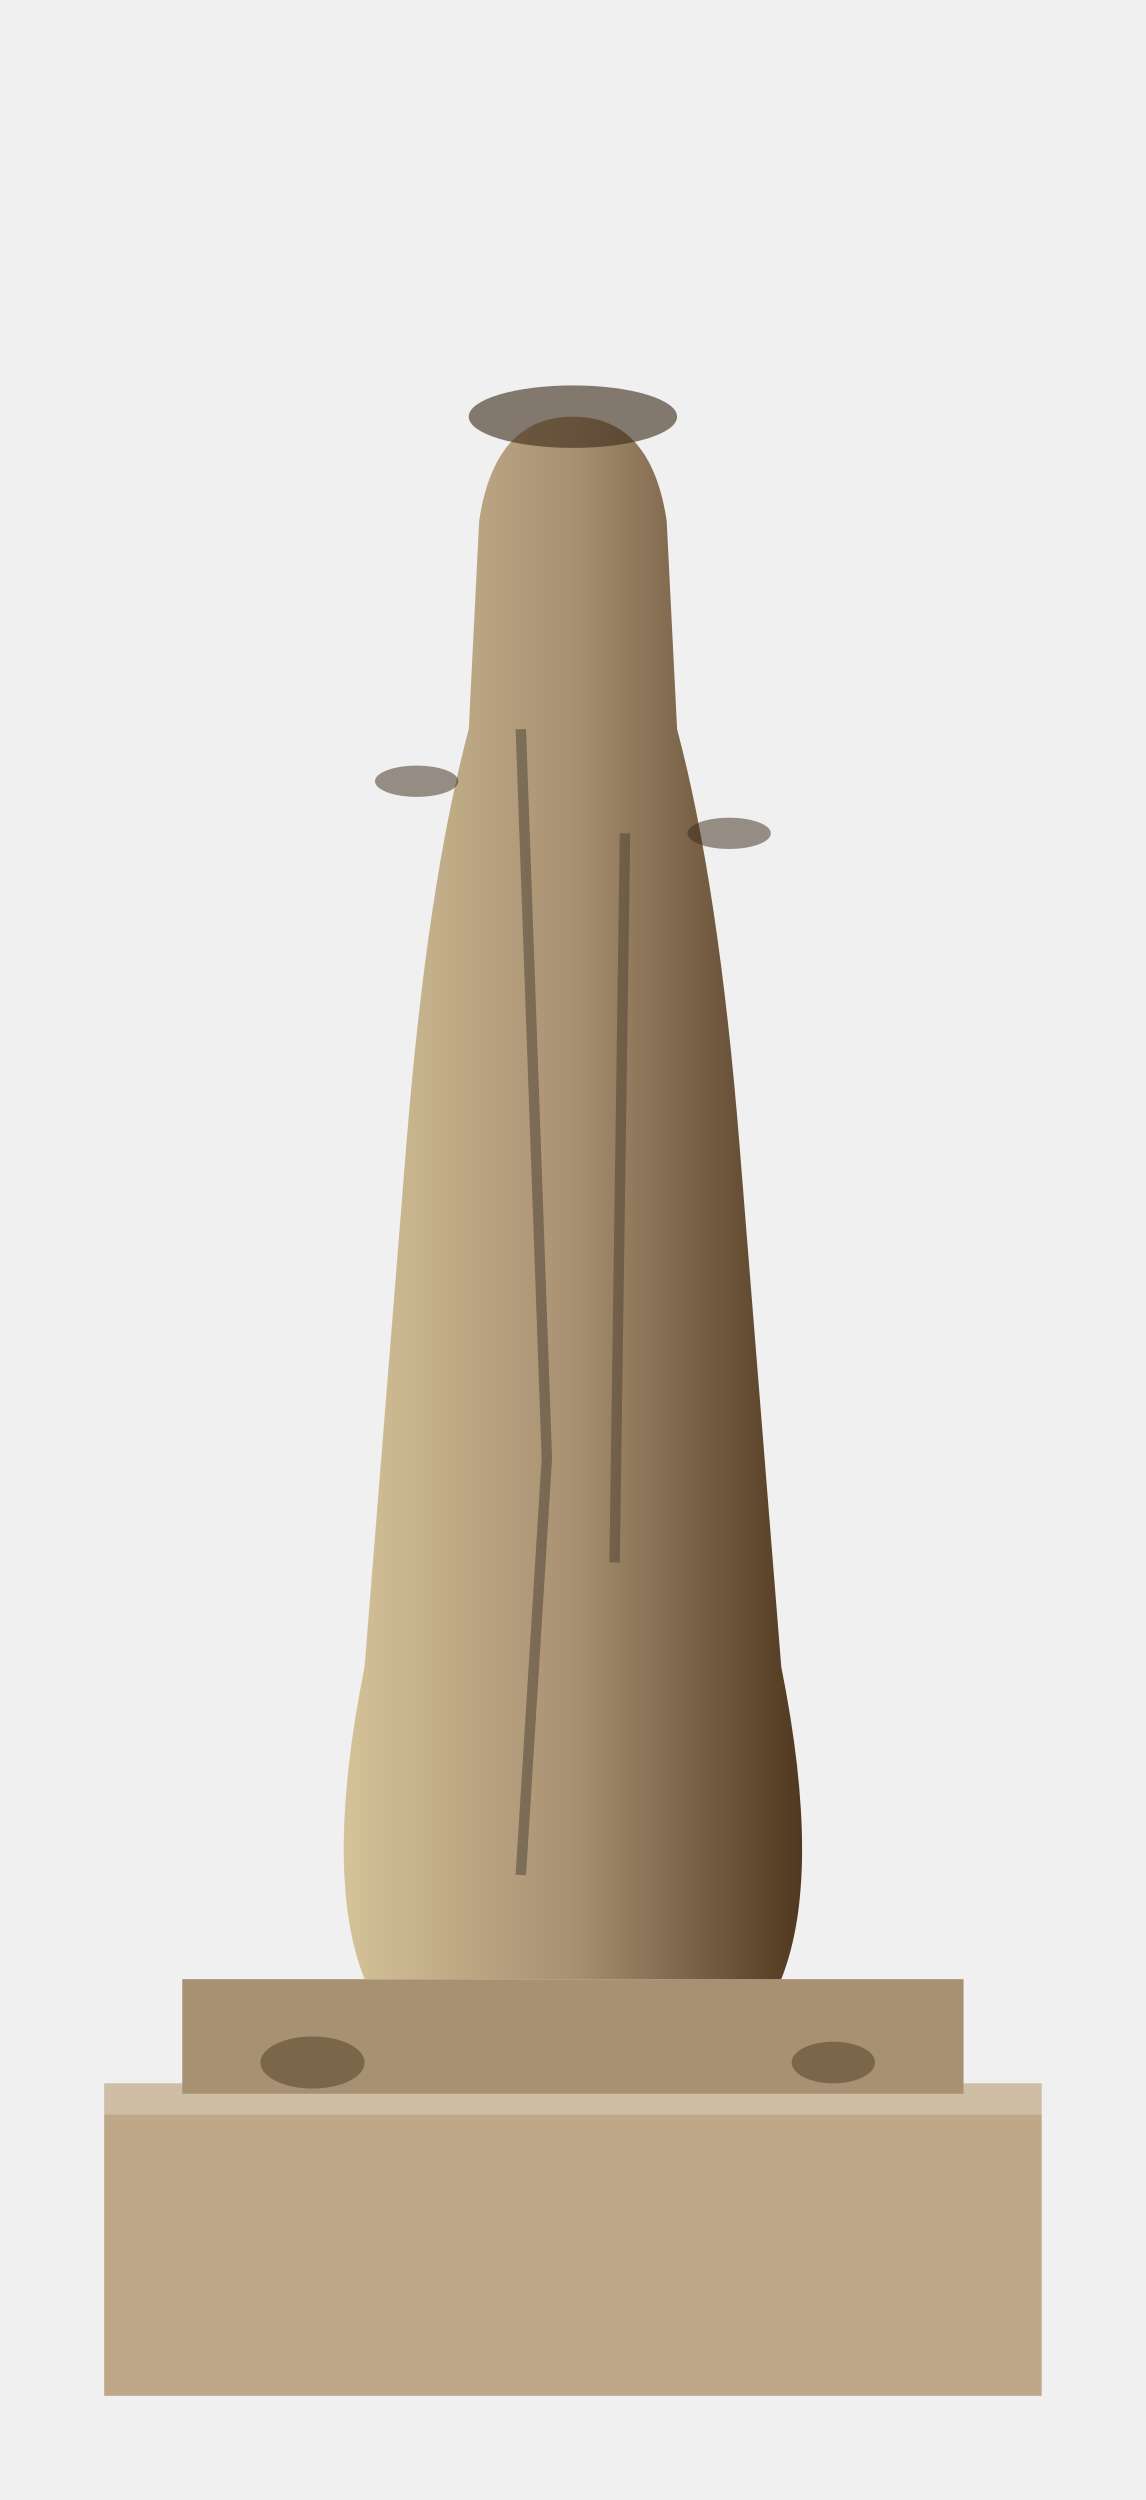
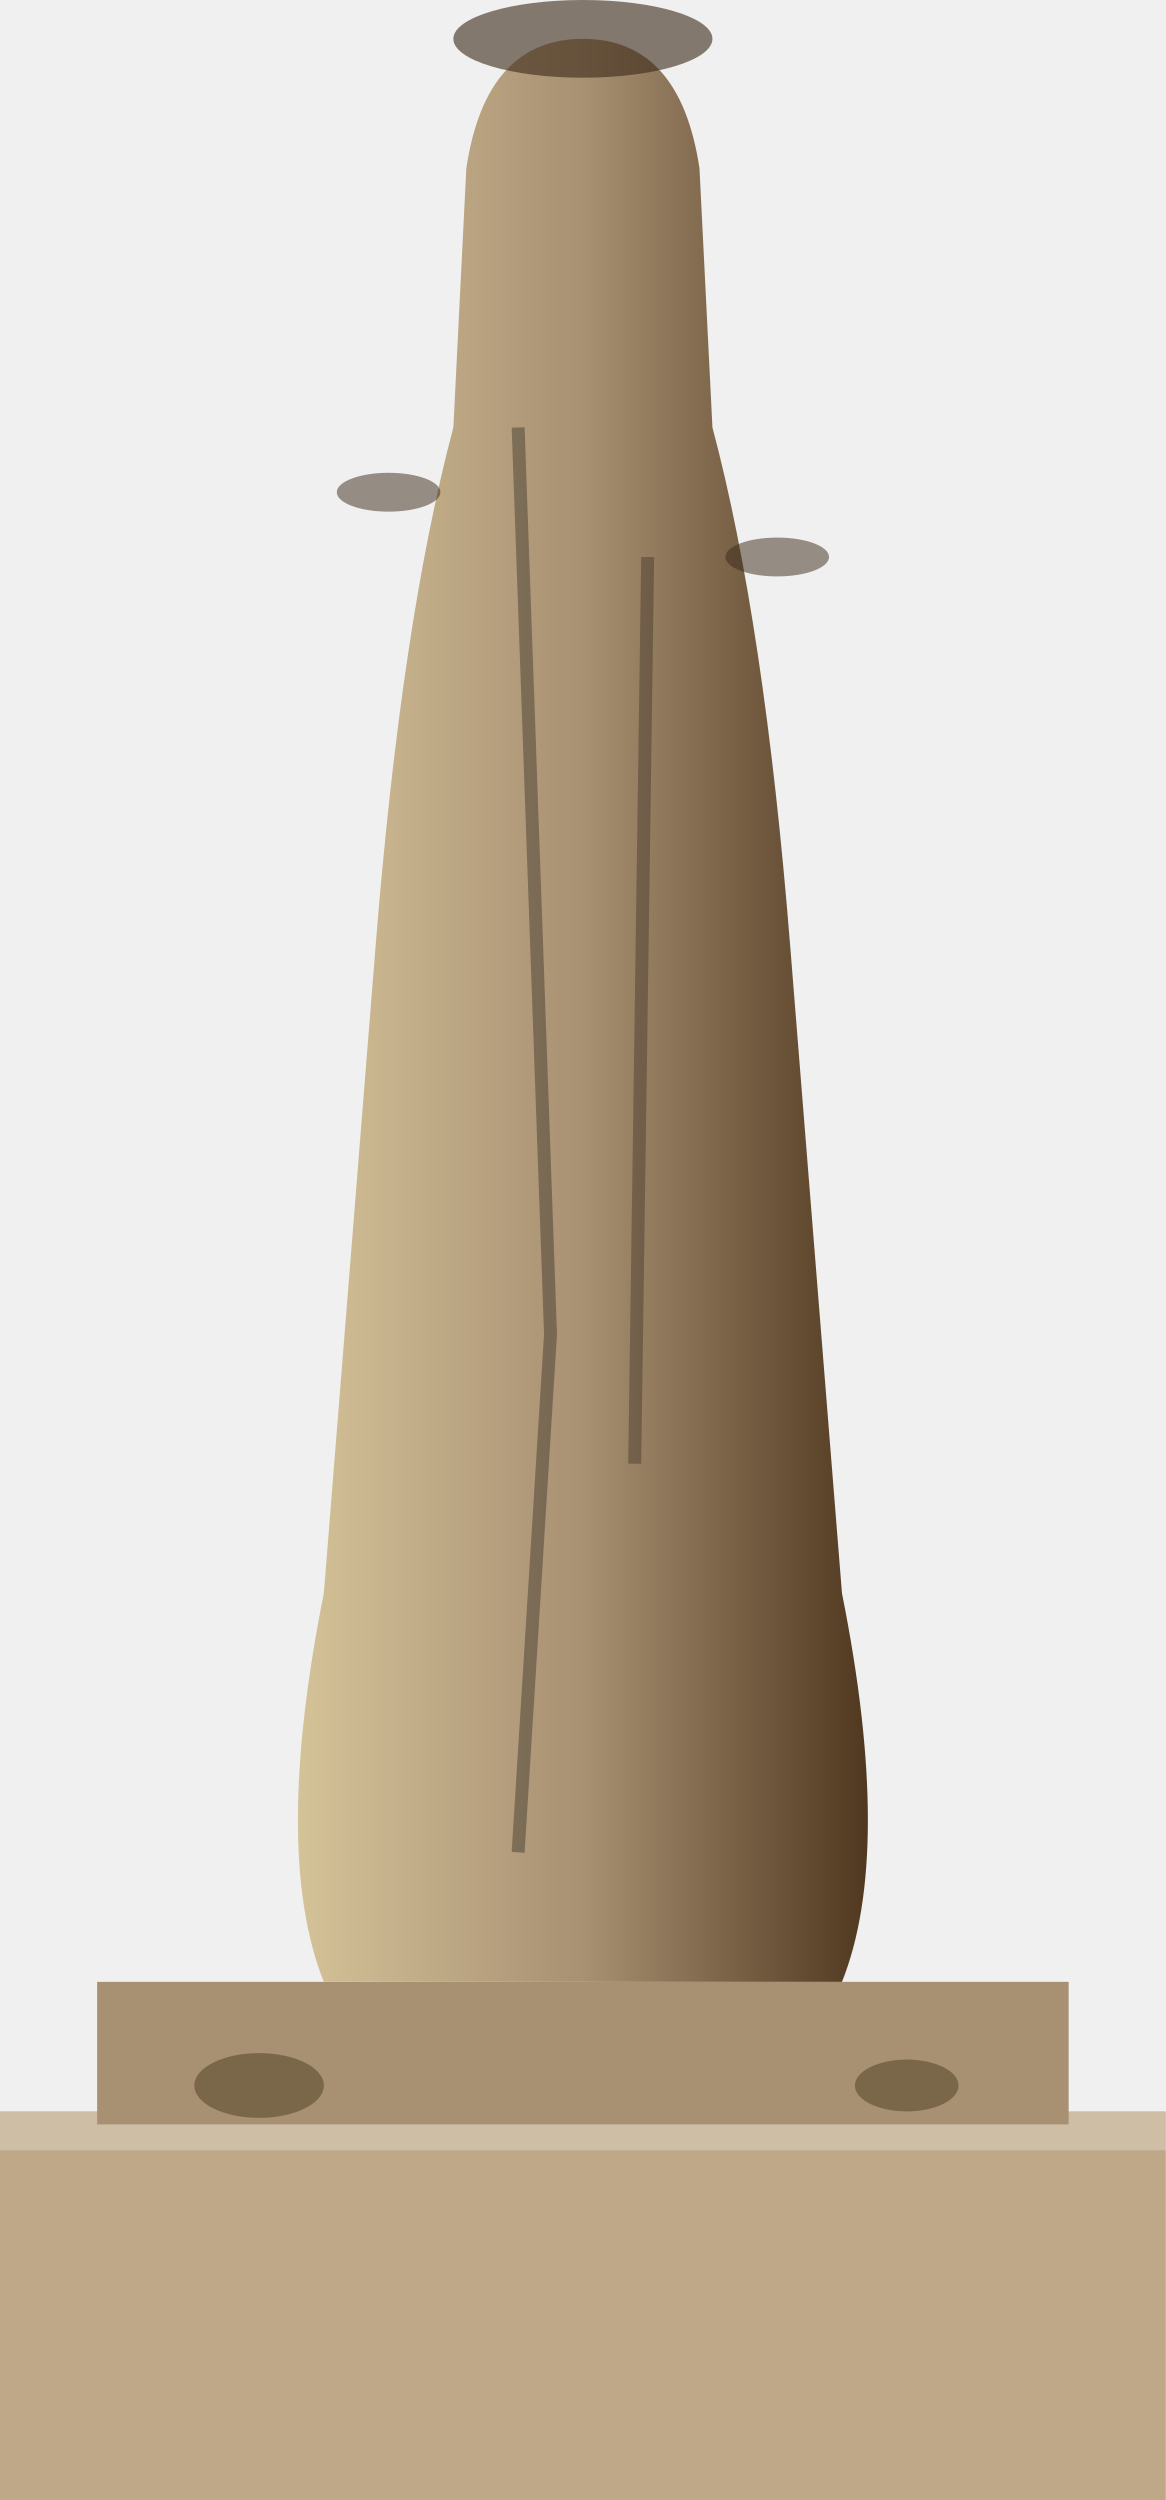
- <svg xmlns="http://www.w3.org/2000/svg" viewBox="0 0 220 480" width="220" height="480">
+ <svg xmlns="http://www.w3.org/2000/svg" viewBox="20 74 180 386" width="180" height="386">
  <defs>
    <linearGradient id="swd_stone" x1="0" y1="0" x2="1" y2="0">
      <stop offset="0" stop-color="#d4c298" />
      <stop offset="0.5" stop-color="#a89072" />
      <stop offset="1" stop-color="#503820" />
    </linearGradient>
  </defs>
  <rect x="20" y="400" width="180" height="60" fill="#bea888" />
  <rect x="20" y="400" width="180" height="6" fill="#fff" opacity="0.25" />
  <rect x="35" y="380" width="150" height="22" fill="#a89072" />
  <path d="M 110 80 Q 95 80 92 100 L 90 140 Q 82 170 78 220 L 70 320 Q 62 360 70 380 L 110 380 L 150 380 Q 158 360 150 320 L 142 220 Q 138 170 130 140 L 128 100 Q 125 80 110 80 Z" fill="url(#swd_stone)" />
  <ellipse cx="110" cy="80" rx="20" ry="6" fill="#3a2818" opacity="0.6" />
  <ellipse cx="80" cy="150" rx="8" ry="3" fill="#3a2818" opacity="0.5" />
  <ellipse cx="140" cy="160" rx="8" ry="3" fill="#3a2818" opacity="0.5" />
  <path d="M 100 140 L 105 280 L 100 360" stroke="#000" opacity="0.3" stroke-width="2" fill="none" />
  <path d="M 120 160 L 118 300" stroke="#000" opacity="0.25" stroke-width="2" fill="none" />
  <ellipse cx="60" cy="396" rx="10" ry="5" fill="#7a6648" />
  <ellipse cx="160" cy="396" rx="8" ry="4" fill="#7a6648" />
</svg>
